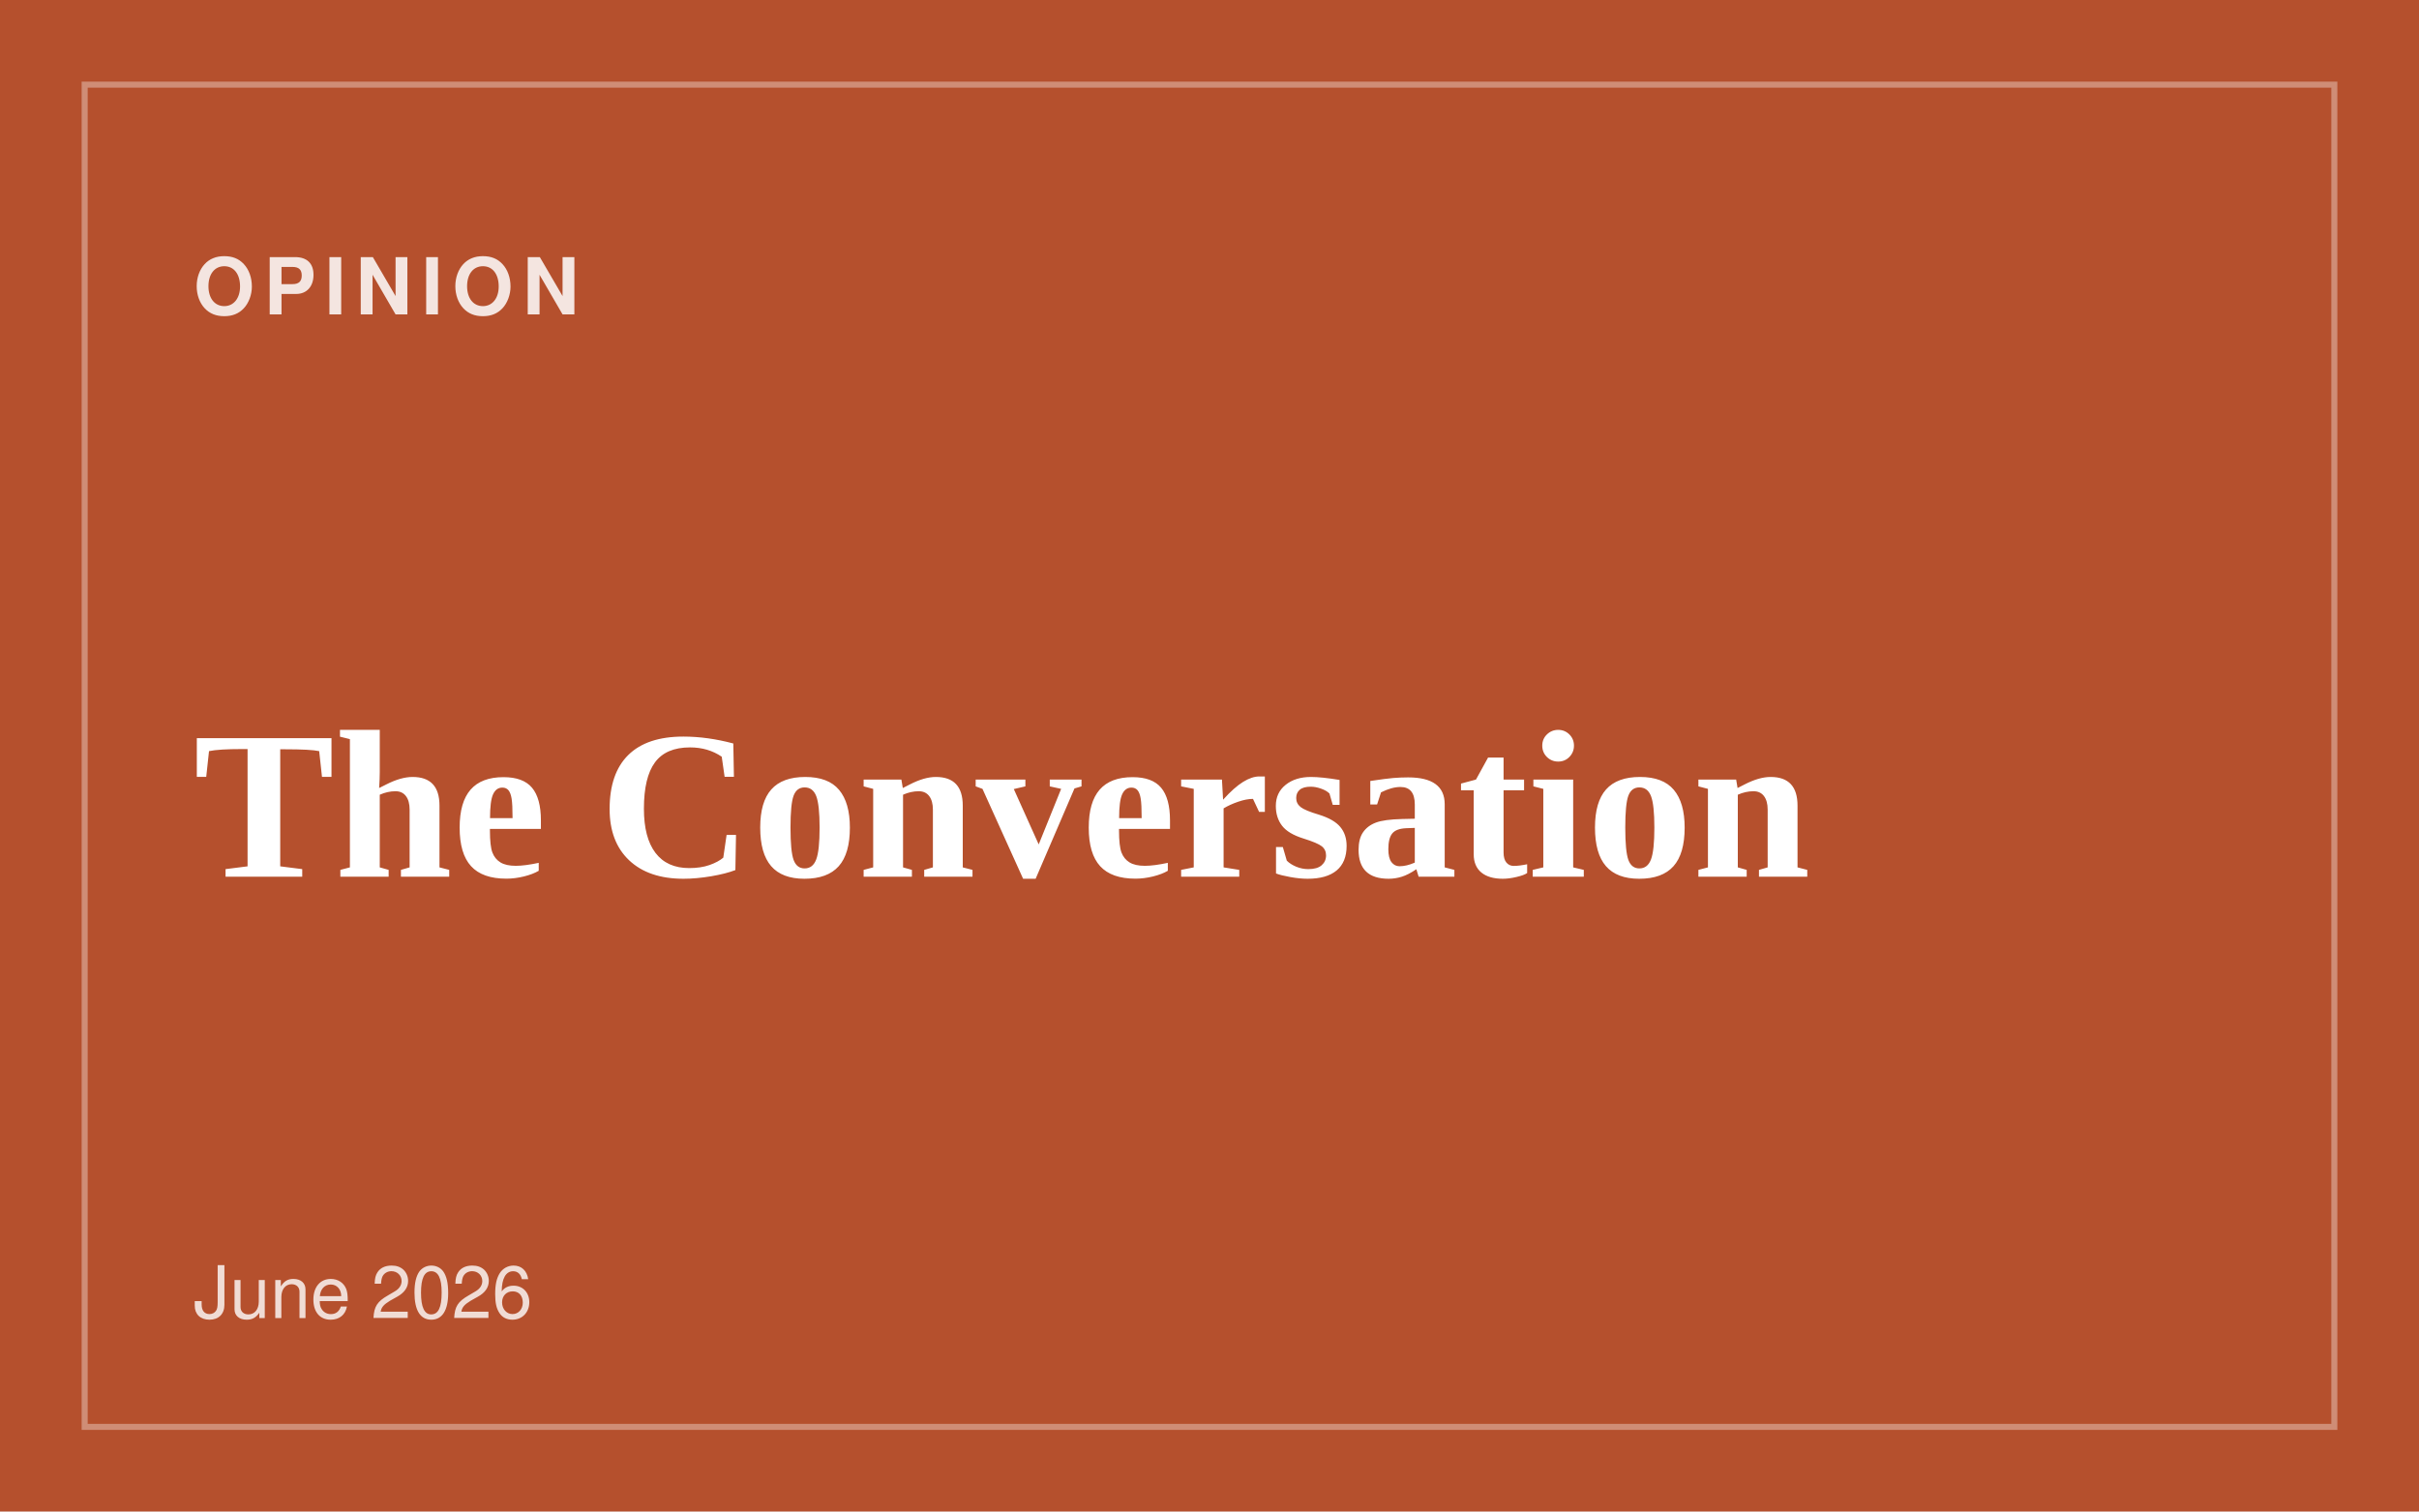
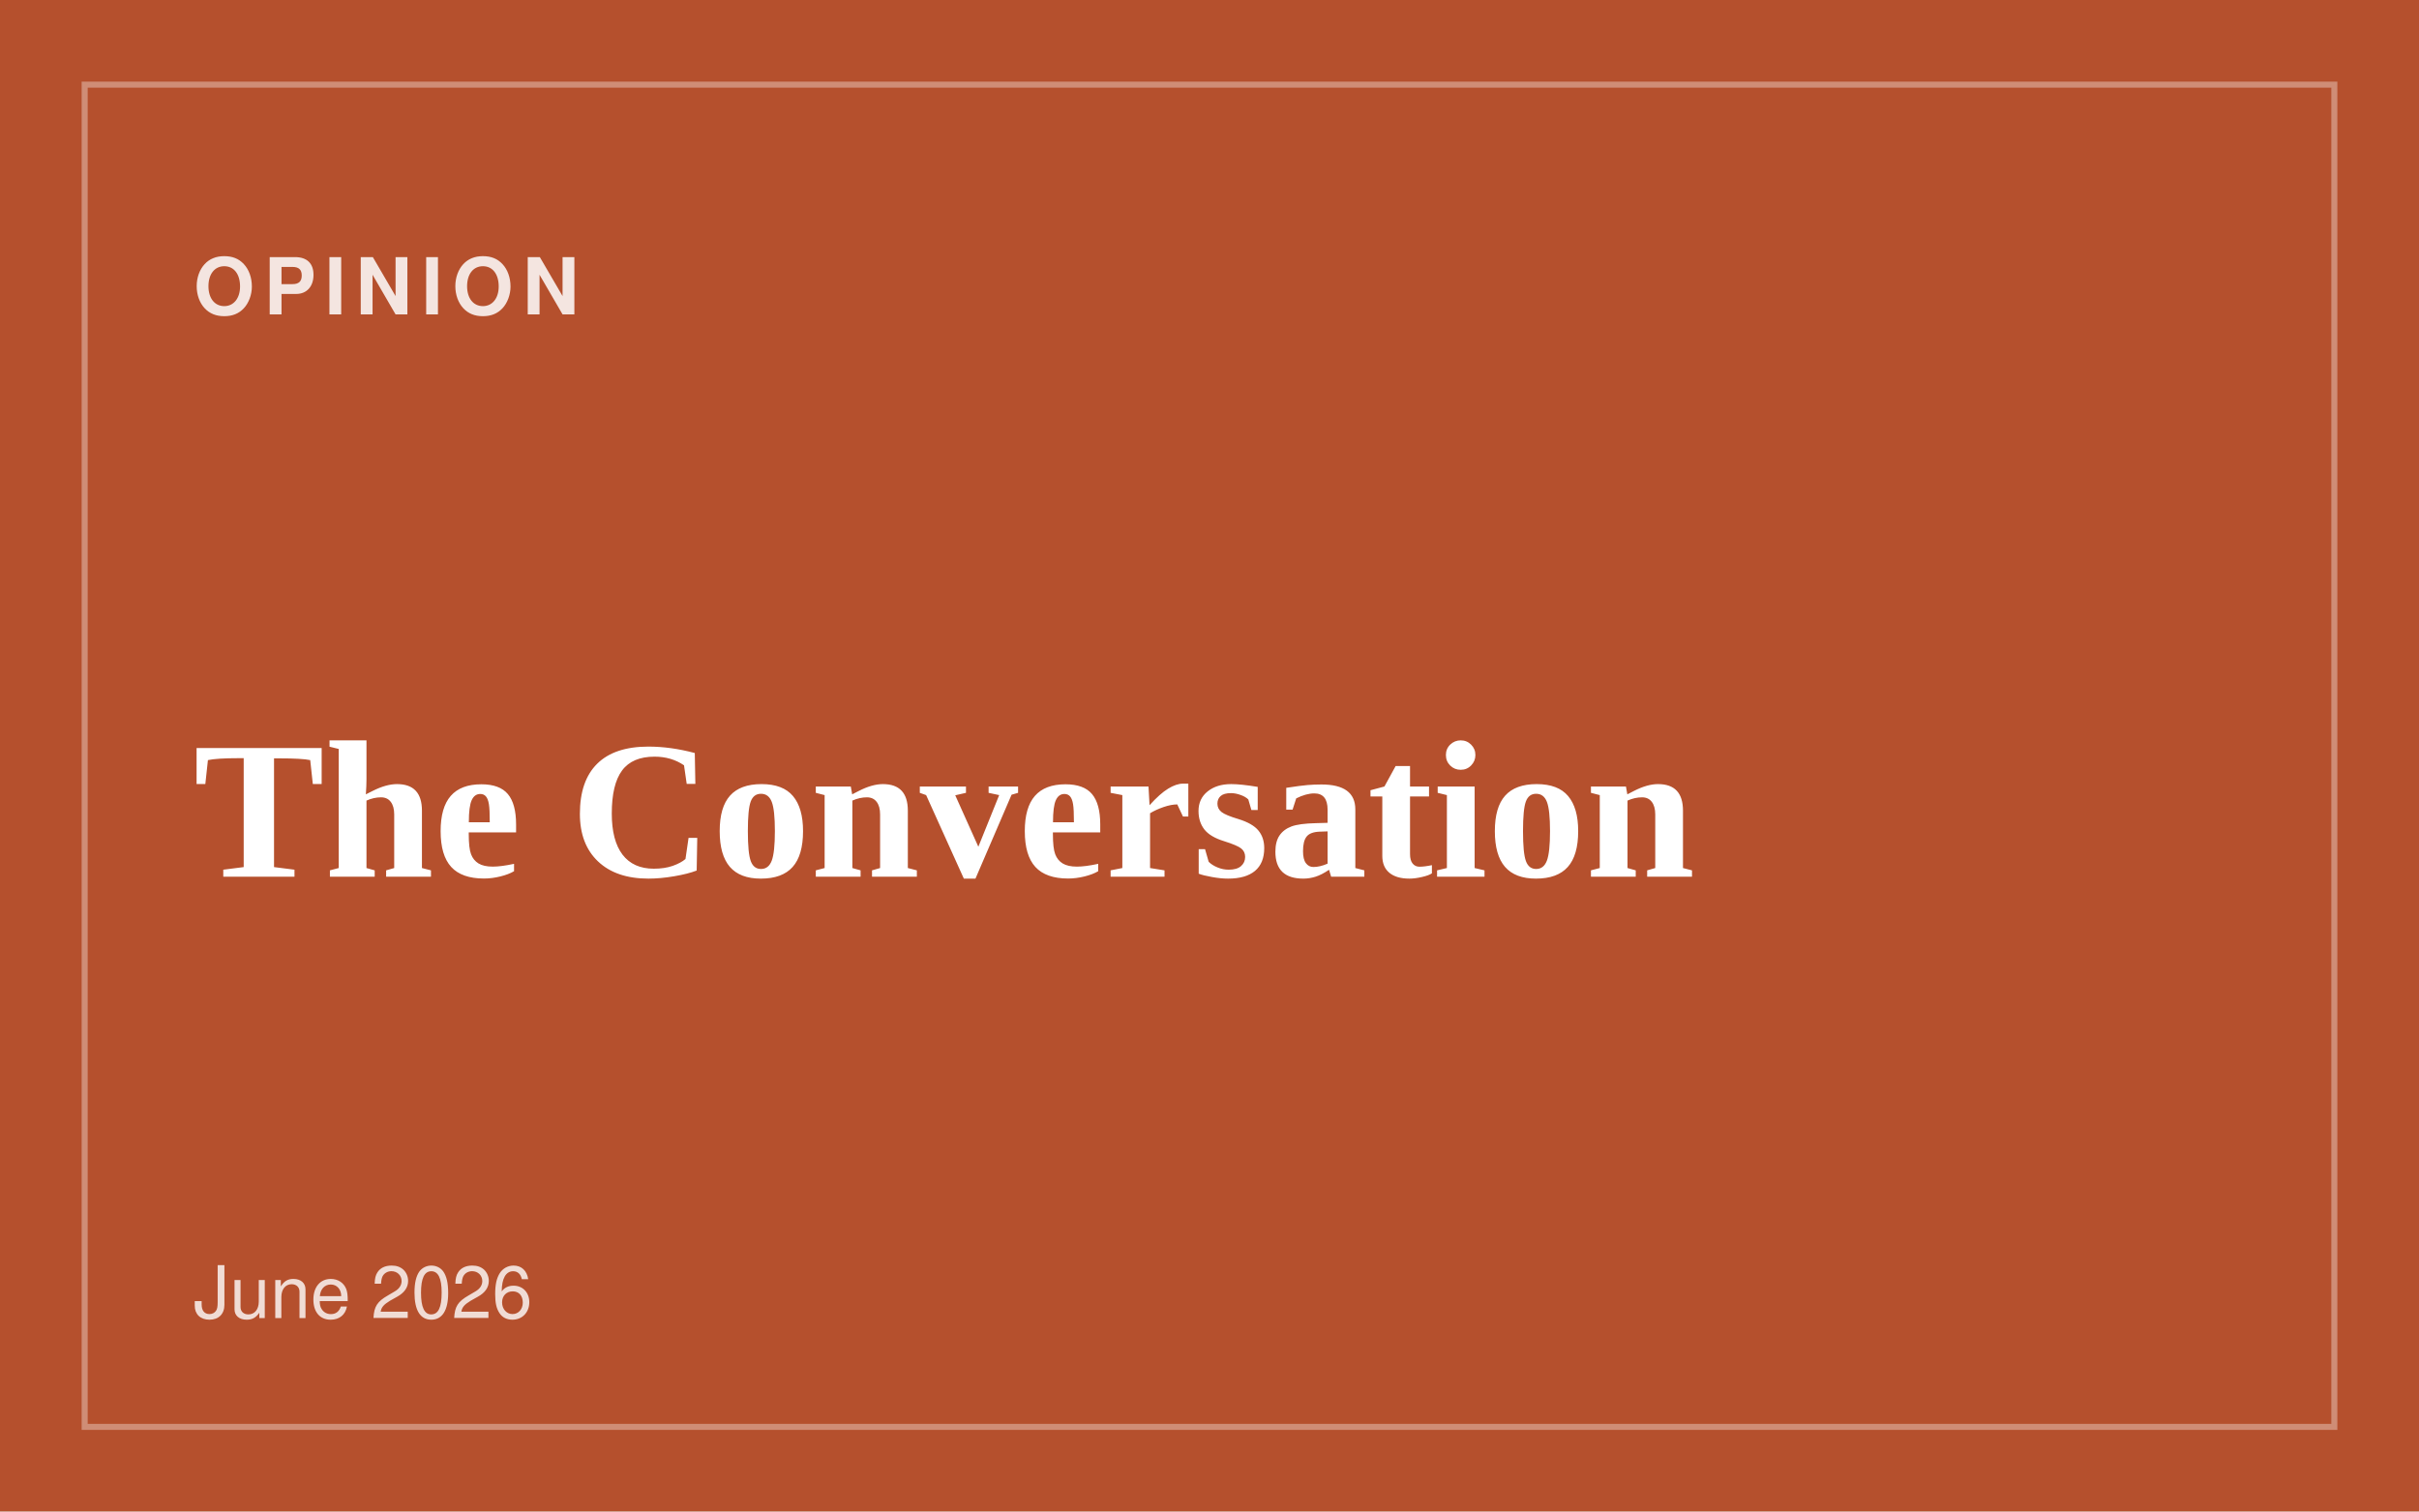
<svg xmlns="http://www.w3.org/2000/svg" viewBox="0 0 800 500" width="800" height="500" role="img">
  <rect width="800" height="500" fill="#B5502D" />
  <rect x="28" y="28" width="744" height="444" fill="none" stroke="#FFFFFF" stroke-opacity="0.35" stroke-width="2" />
  <text x="64" y="104" font-family="'Helvetica Neue', Helvetica, Arial, sans-serif" font-size="26" font-weight="600" letter-spacing="3" fill="#FFFFFF" fill-opacity="0.85">OPINION</text>
-   <text x="64" y="290" font-family="Georgia, 'Times New Roman', serif" font-size="70" font-weight="600" fill="#FFFFFF">The Conversation</text>
+   <text x="64" y="290" font-family="Georgia, 'Times New Roman', serif" font-size="65" font-weight="600" fill="#FFFFFF">The Conversation</text>
  <text x="64" y="436" font-family="'Helvetica Neue', Helvetica, Arial, sans-serif" font-size="24" fill="#FFFFFF" fill-opacity="0.8">June 2026</text>
</svg>
